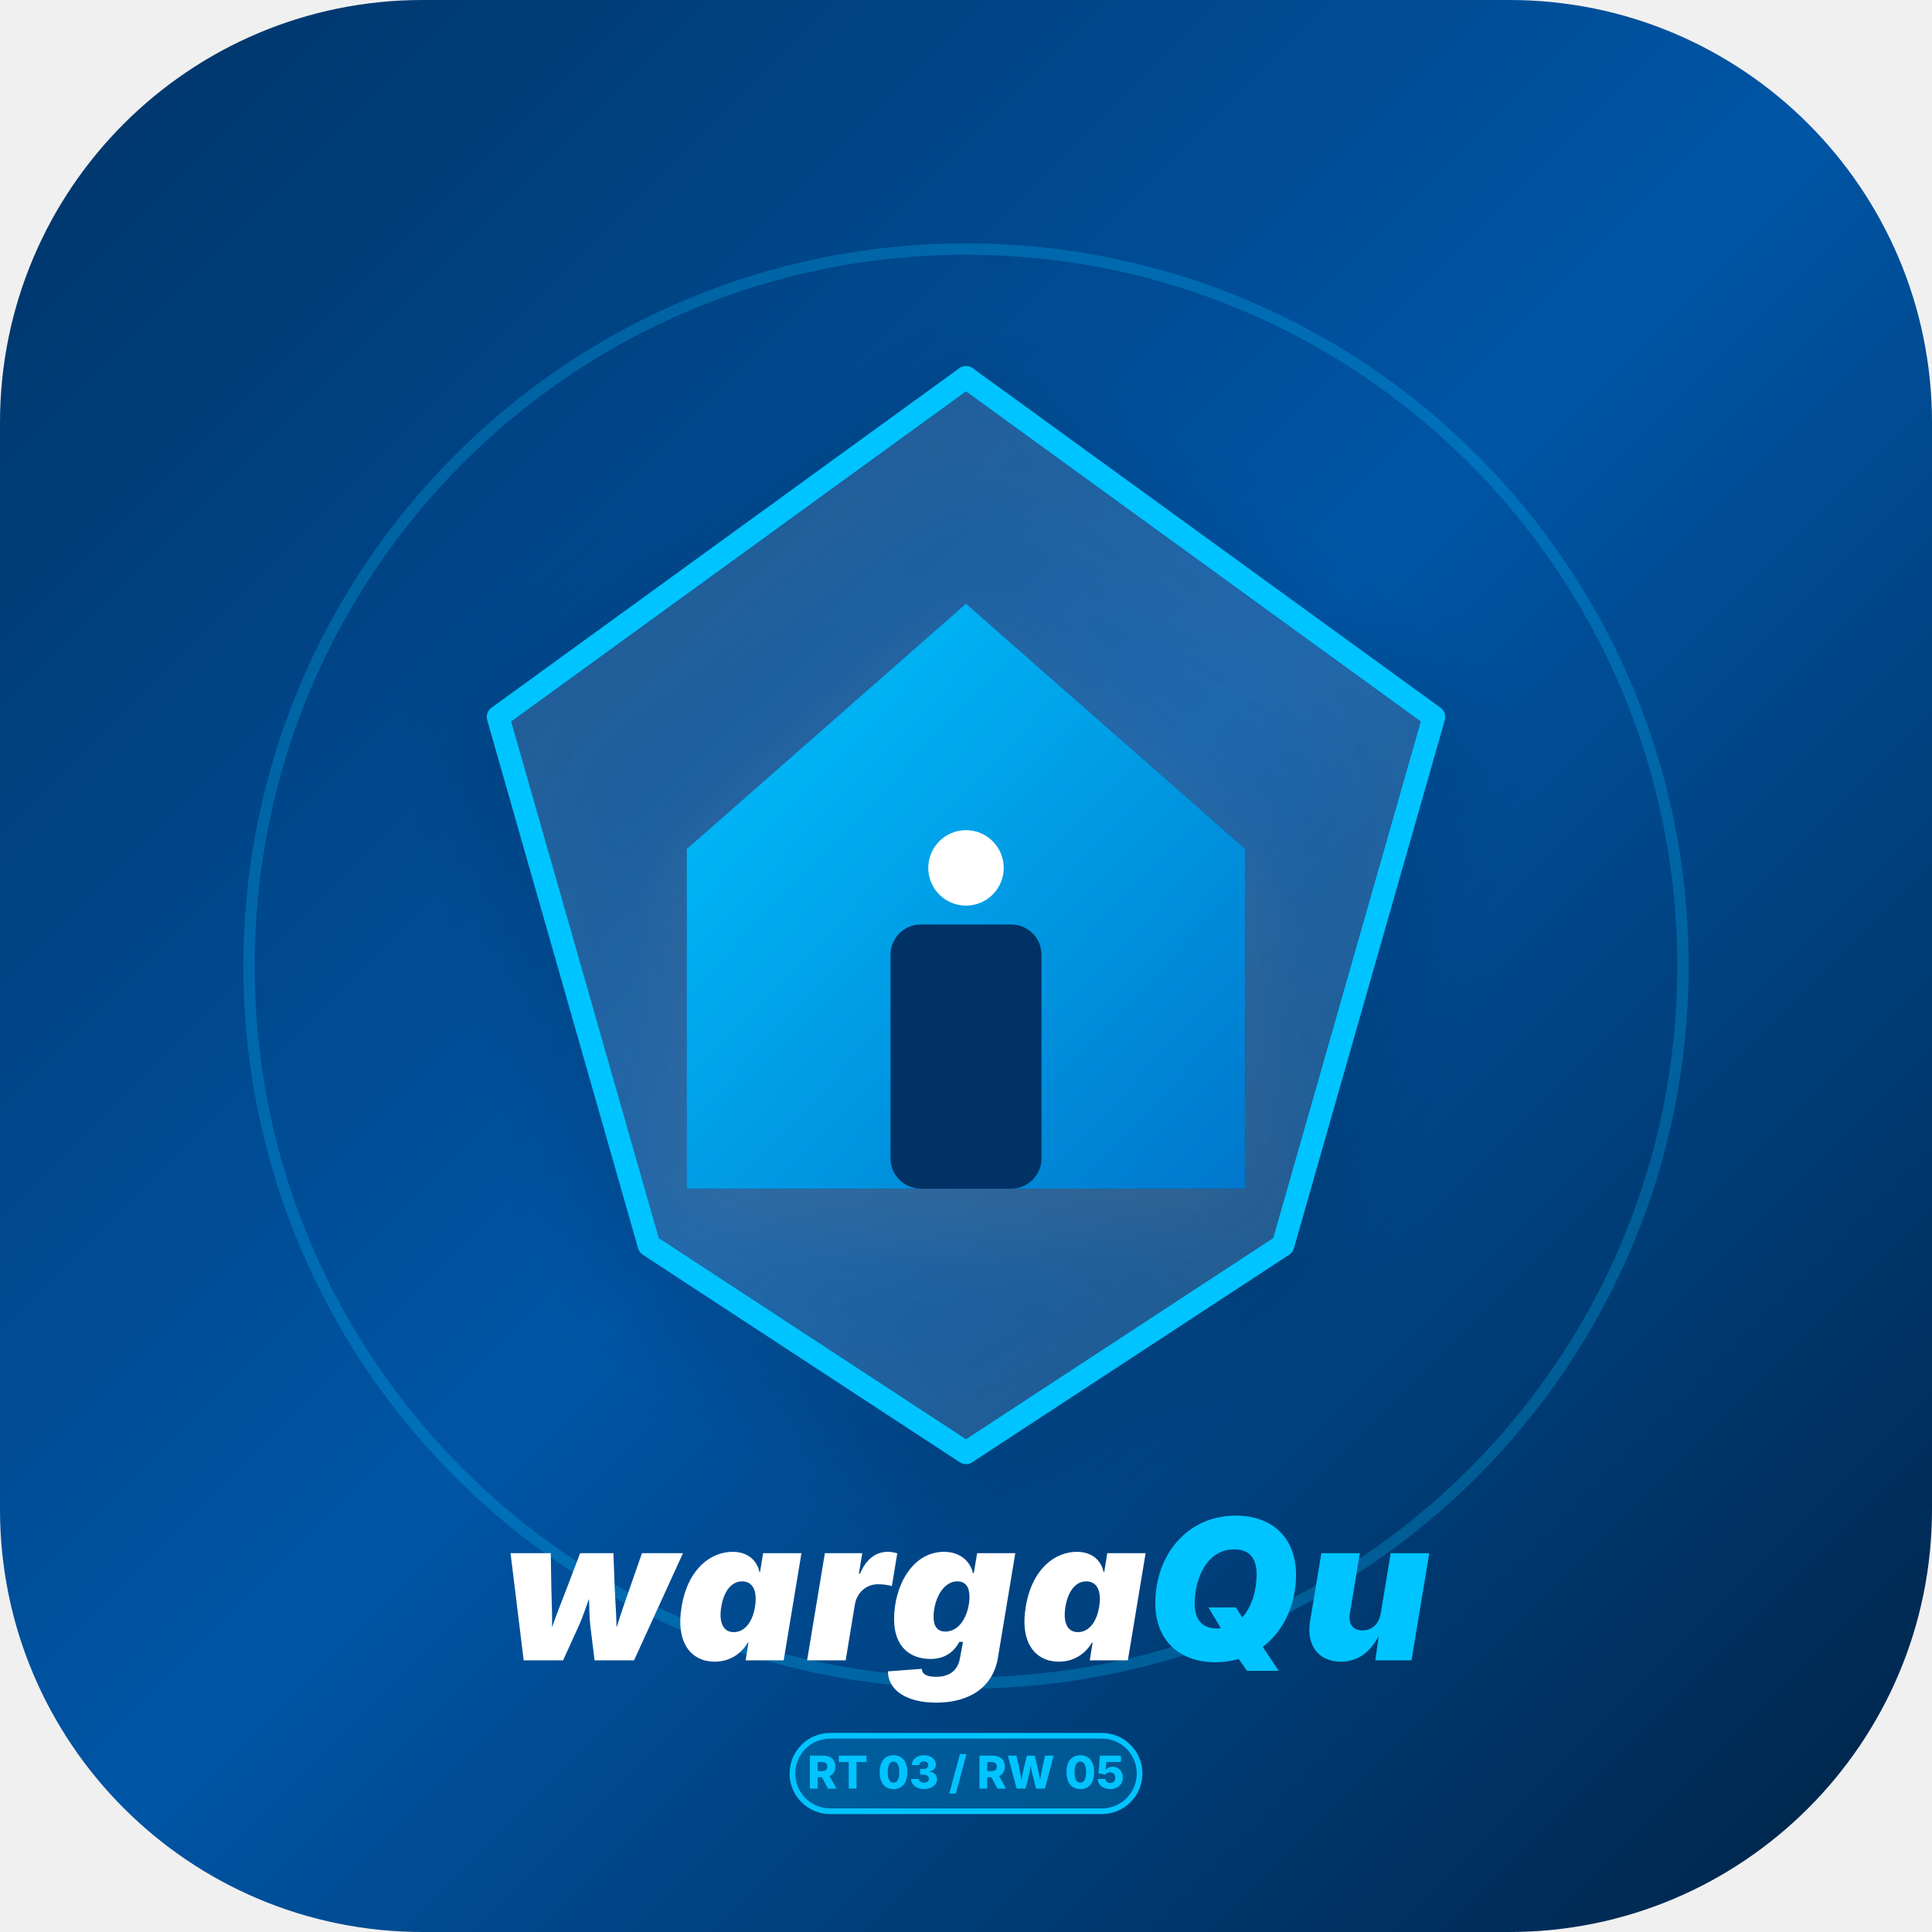
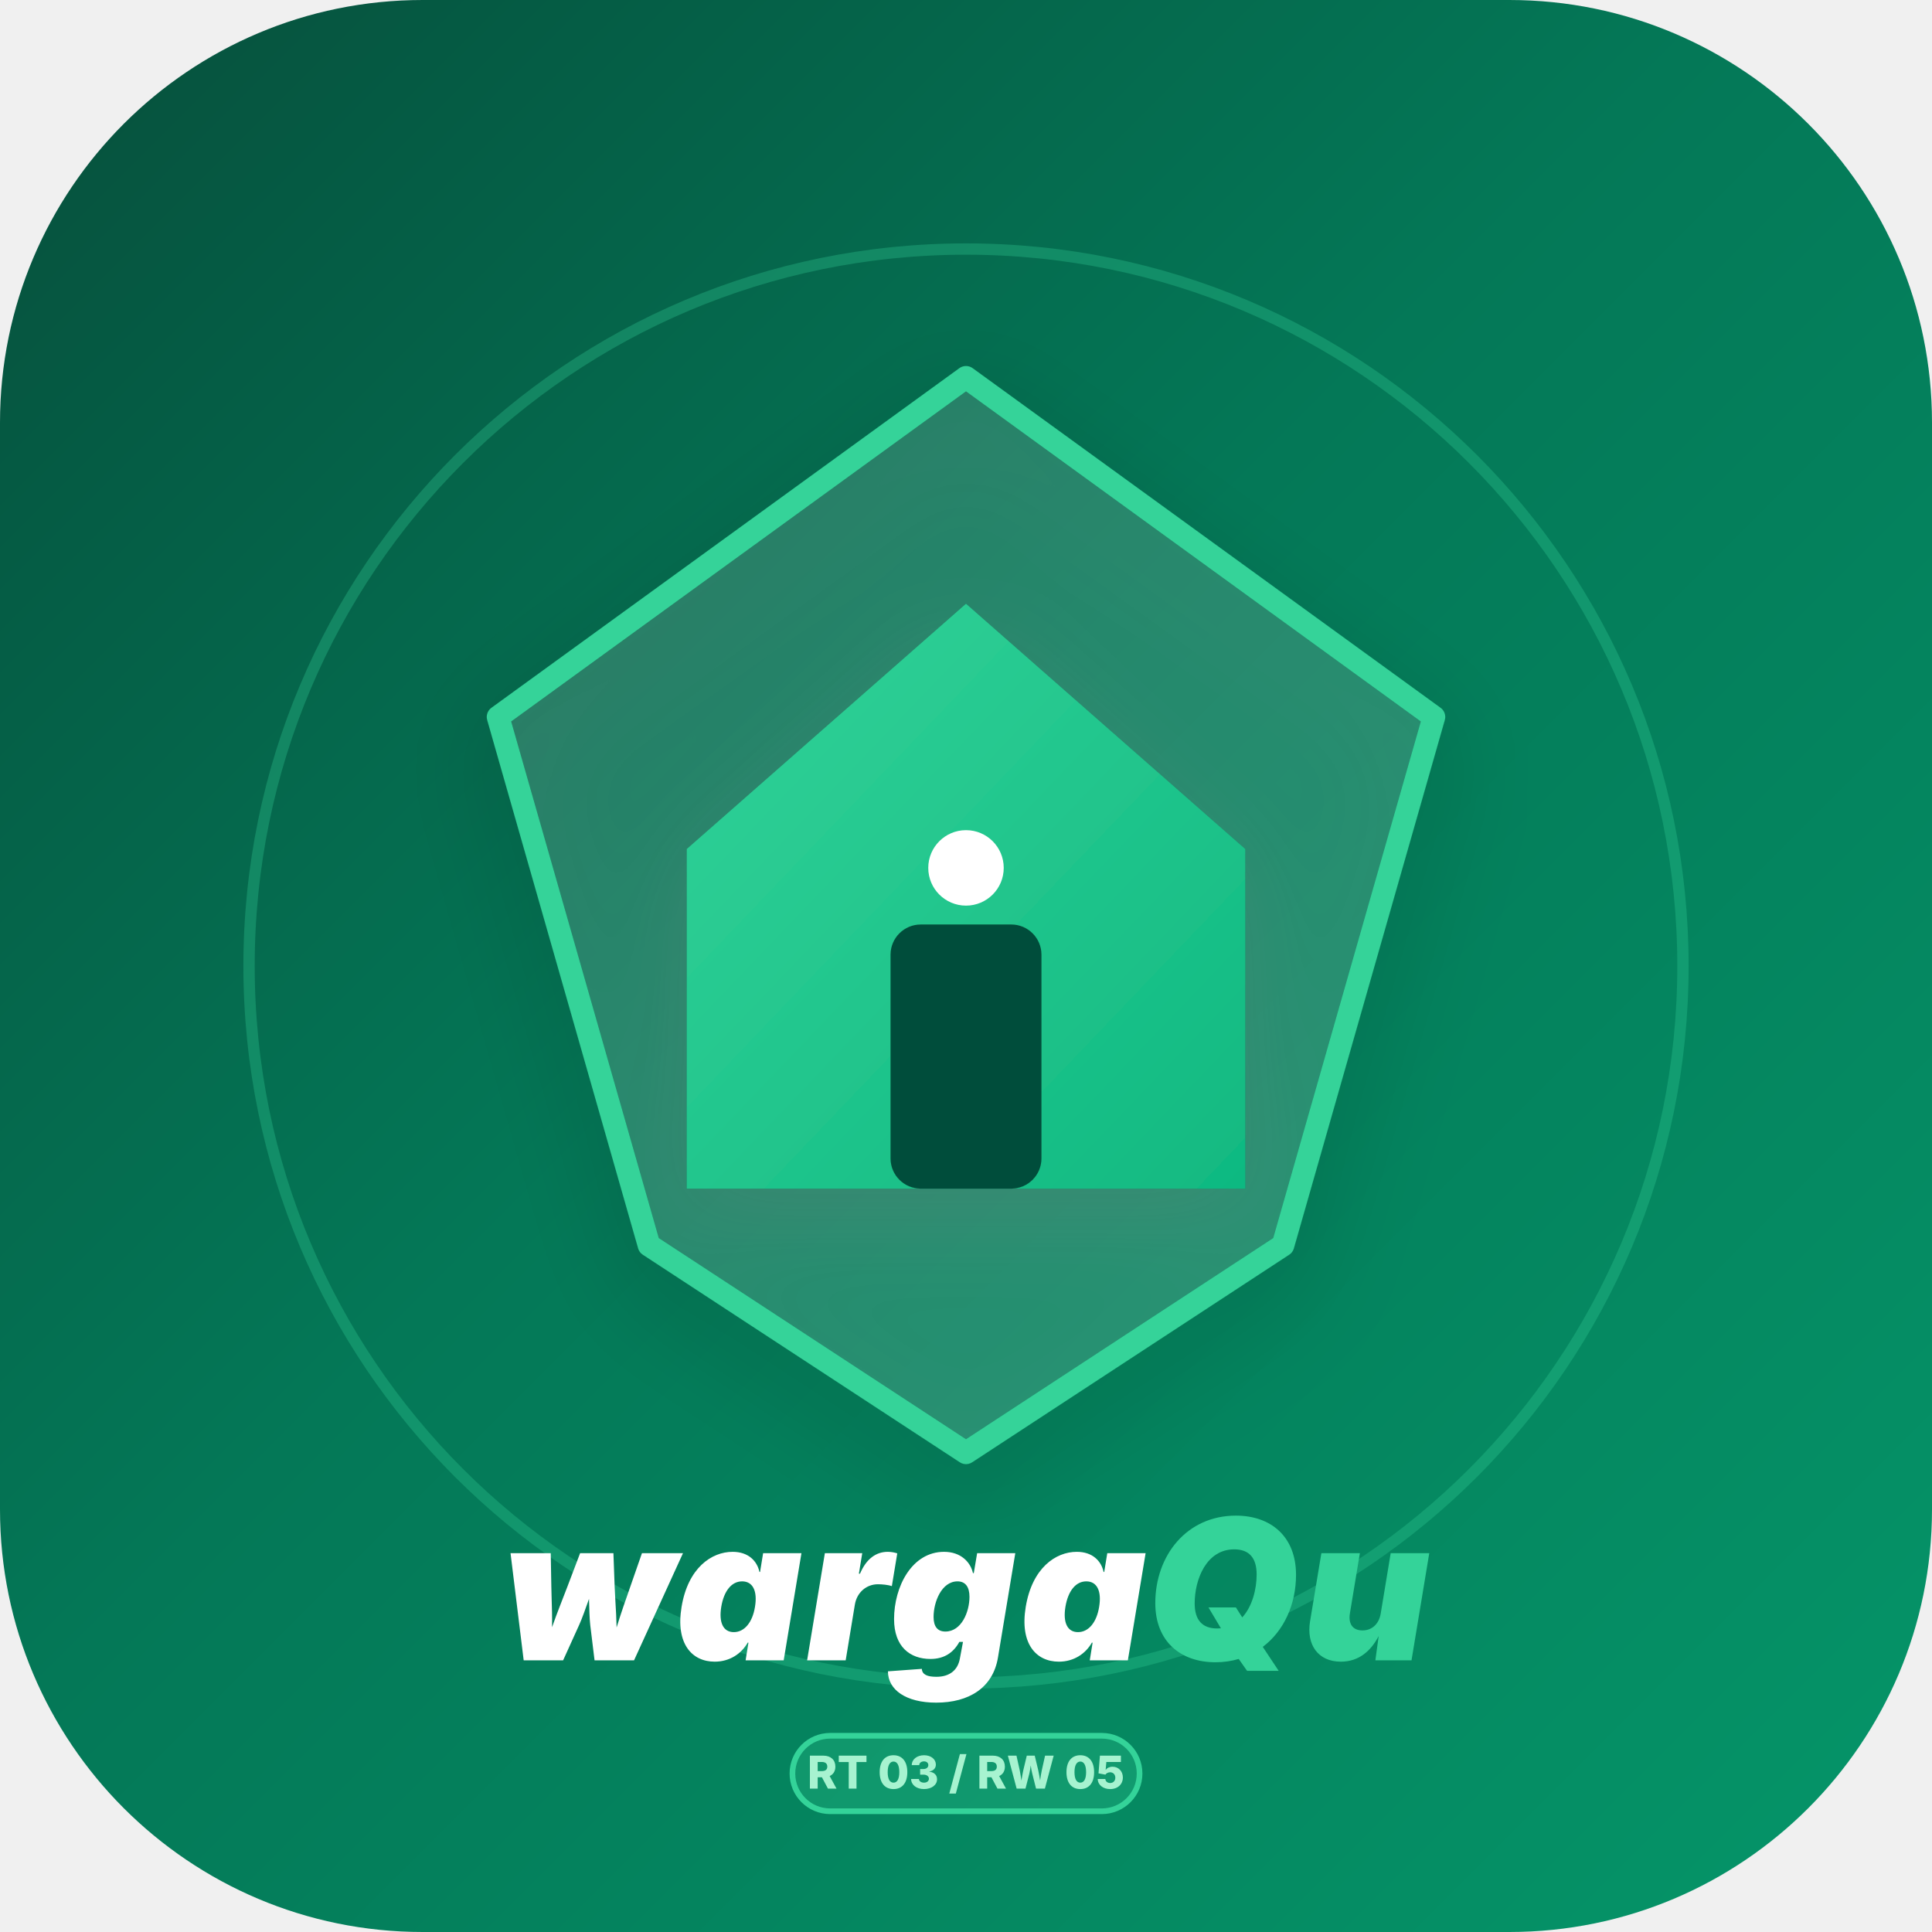
<svg xmlns="http://www.w3.org/2000/svg" viewBox="0 0 512 512" width="512" height="512">
  <defs>
-     <linearGradient id="bgGrad" x1="0%" y1="0%" x2="100%" y2="100%">
-       <stop offset="0%" stop-color="#003366" />
-       <stop offset="50%" stop-color="#0055A5" />
-       <stop offset="100%" stop-color="#002244" />
+     <linearGradient id="emeraldGrad" x1="0%" y1="0%" x2="100%" y2="100%">
+       <stop offset="0%" stop-color="#064E3B" />
+       <stop offset="45%" stop-color="#047857" />
+       <stop offset="100%" stop-color="#059669" />
    </linearGradient>
-     <linearGradient id="cyanGrad" x1="0%" y1="0%" x2="100%" y2="100%">
-       <stop offset="0%" stop-color="#00C4FF" />
-       <stop offset="100%" stop-color="#0077CC" />
+     <linearGradient id="mintGrad" x1="0%" y1="0%" x2="100%" y2="100%">
+       <stop offset="0%" stop-color="#34D399" />
+       <stop offset="100%" stop-color="#10B981" />
    </linearGradient>
    <filter id="shadow" x="-10%" y="-10%" width="120%" height="120%">
-       <feDropShadow dx="0" dy="8" stdDeviation="12" flood-color="#000000" flood-opacity="0.3" />
+       <feDropShadow dx="0" dy="8" stdDeviation="12" flood-color="#000000" flood-opacity="0.25" />
    </filter>
  </defs>
-   <rect width="512" height="512" rx="112" fill="url(#bgGrad)" />
-   <circle cx="256" cy="256" r="190" fill="none" stroke="#00C4FF" stroke-width="3" opacity="0.25" />
+   <rect width="512" height="512" rx="112" fill="url(#emeraldGrad)" />
+   <circle cx="256" cy="256" r="190" fill="none" stroke="#34D399" stroke-width="3" opacity="0.3" />
  <g filter="url(#shadow)">
-     <path d="M256 100 L380 190 L340 330 L256 385 L172 330 L132 190 Z" fill="#ffffff" fill-opacity="0.1" stroke="#00C4FF" stroke-width="6" stroke-linejoin="round" />
-     <path d="M256 160 L330 225 V315 H182 V225 Z" fill="url(#cyanGrad)" />
-     <rect x="236" y="245" width="40" height="70" rx="8" fill="#003366" />
+     <path d="M256 100 L380 190 L340 330 L256 385 L172 330 L132 190 Z" fill="#ffffff" fill-opacity="0.12" stroke="#34D399" stroke-width="6" stroke-linejoin="round" />
+     <path d="M256 160 L330 225 V315 H182 V225 Z" fill="url(#mintGrad)" />
+     <rect x="236" y="245" width="40" height="70" rx="8" fill="#064E3B" />
    <circle cx="256" cy="230" r="10" fill="#ffffff" />
  </g>
  <text x="256" y="440" font-family="'Inter', sans-serif, system-ui" font-size="52" font-weight="900" font-style="italic" fill="#ffffff" text-anchor="middle" letter-spacing="1">
-     warga<tspan fill="#00C4FF">Qu</tspan>
+     warga<tspan fill="#34D399">Qu</tspan>
  </text>
-   <rect x="210" y="460" width="92" height="20" rx="10" fill="#00C4FF" fill-opacity="0.2" stroke="#00C4FF" stroke-width="1.5" />
-   <text x="256" y="474" font-family="'Inter', sans-serif, system-ui" font-size="12" font-weight="800" fill="#00C4FF" text-anchor="middle">
+   <rect x="210" y="460" width="92" height="20" rx="10" fill="#34D399" fill-opacity="0.25" stroke="#34D399" stroke-width="1.5" />
+   <text x="256" y="474" font-family="'Inter', sans-serif, system-ui" font-size="12" font-weight="800" fill="#A7F3D0" text-anchor="middle">
    RT 03 / RW 05
  </text>
</svg>
